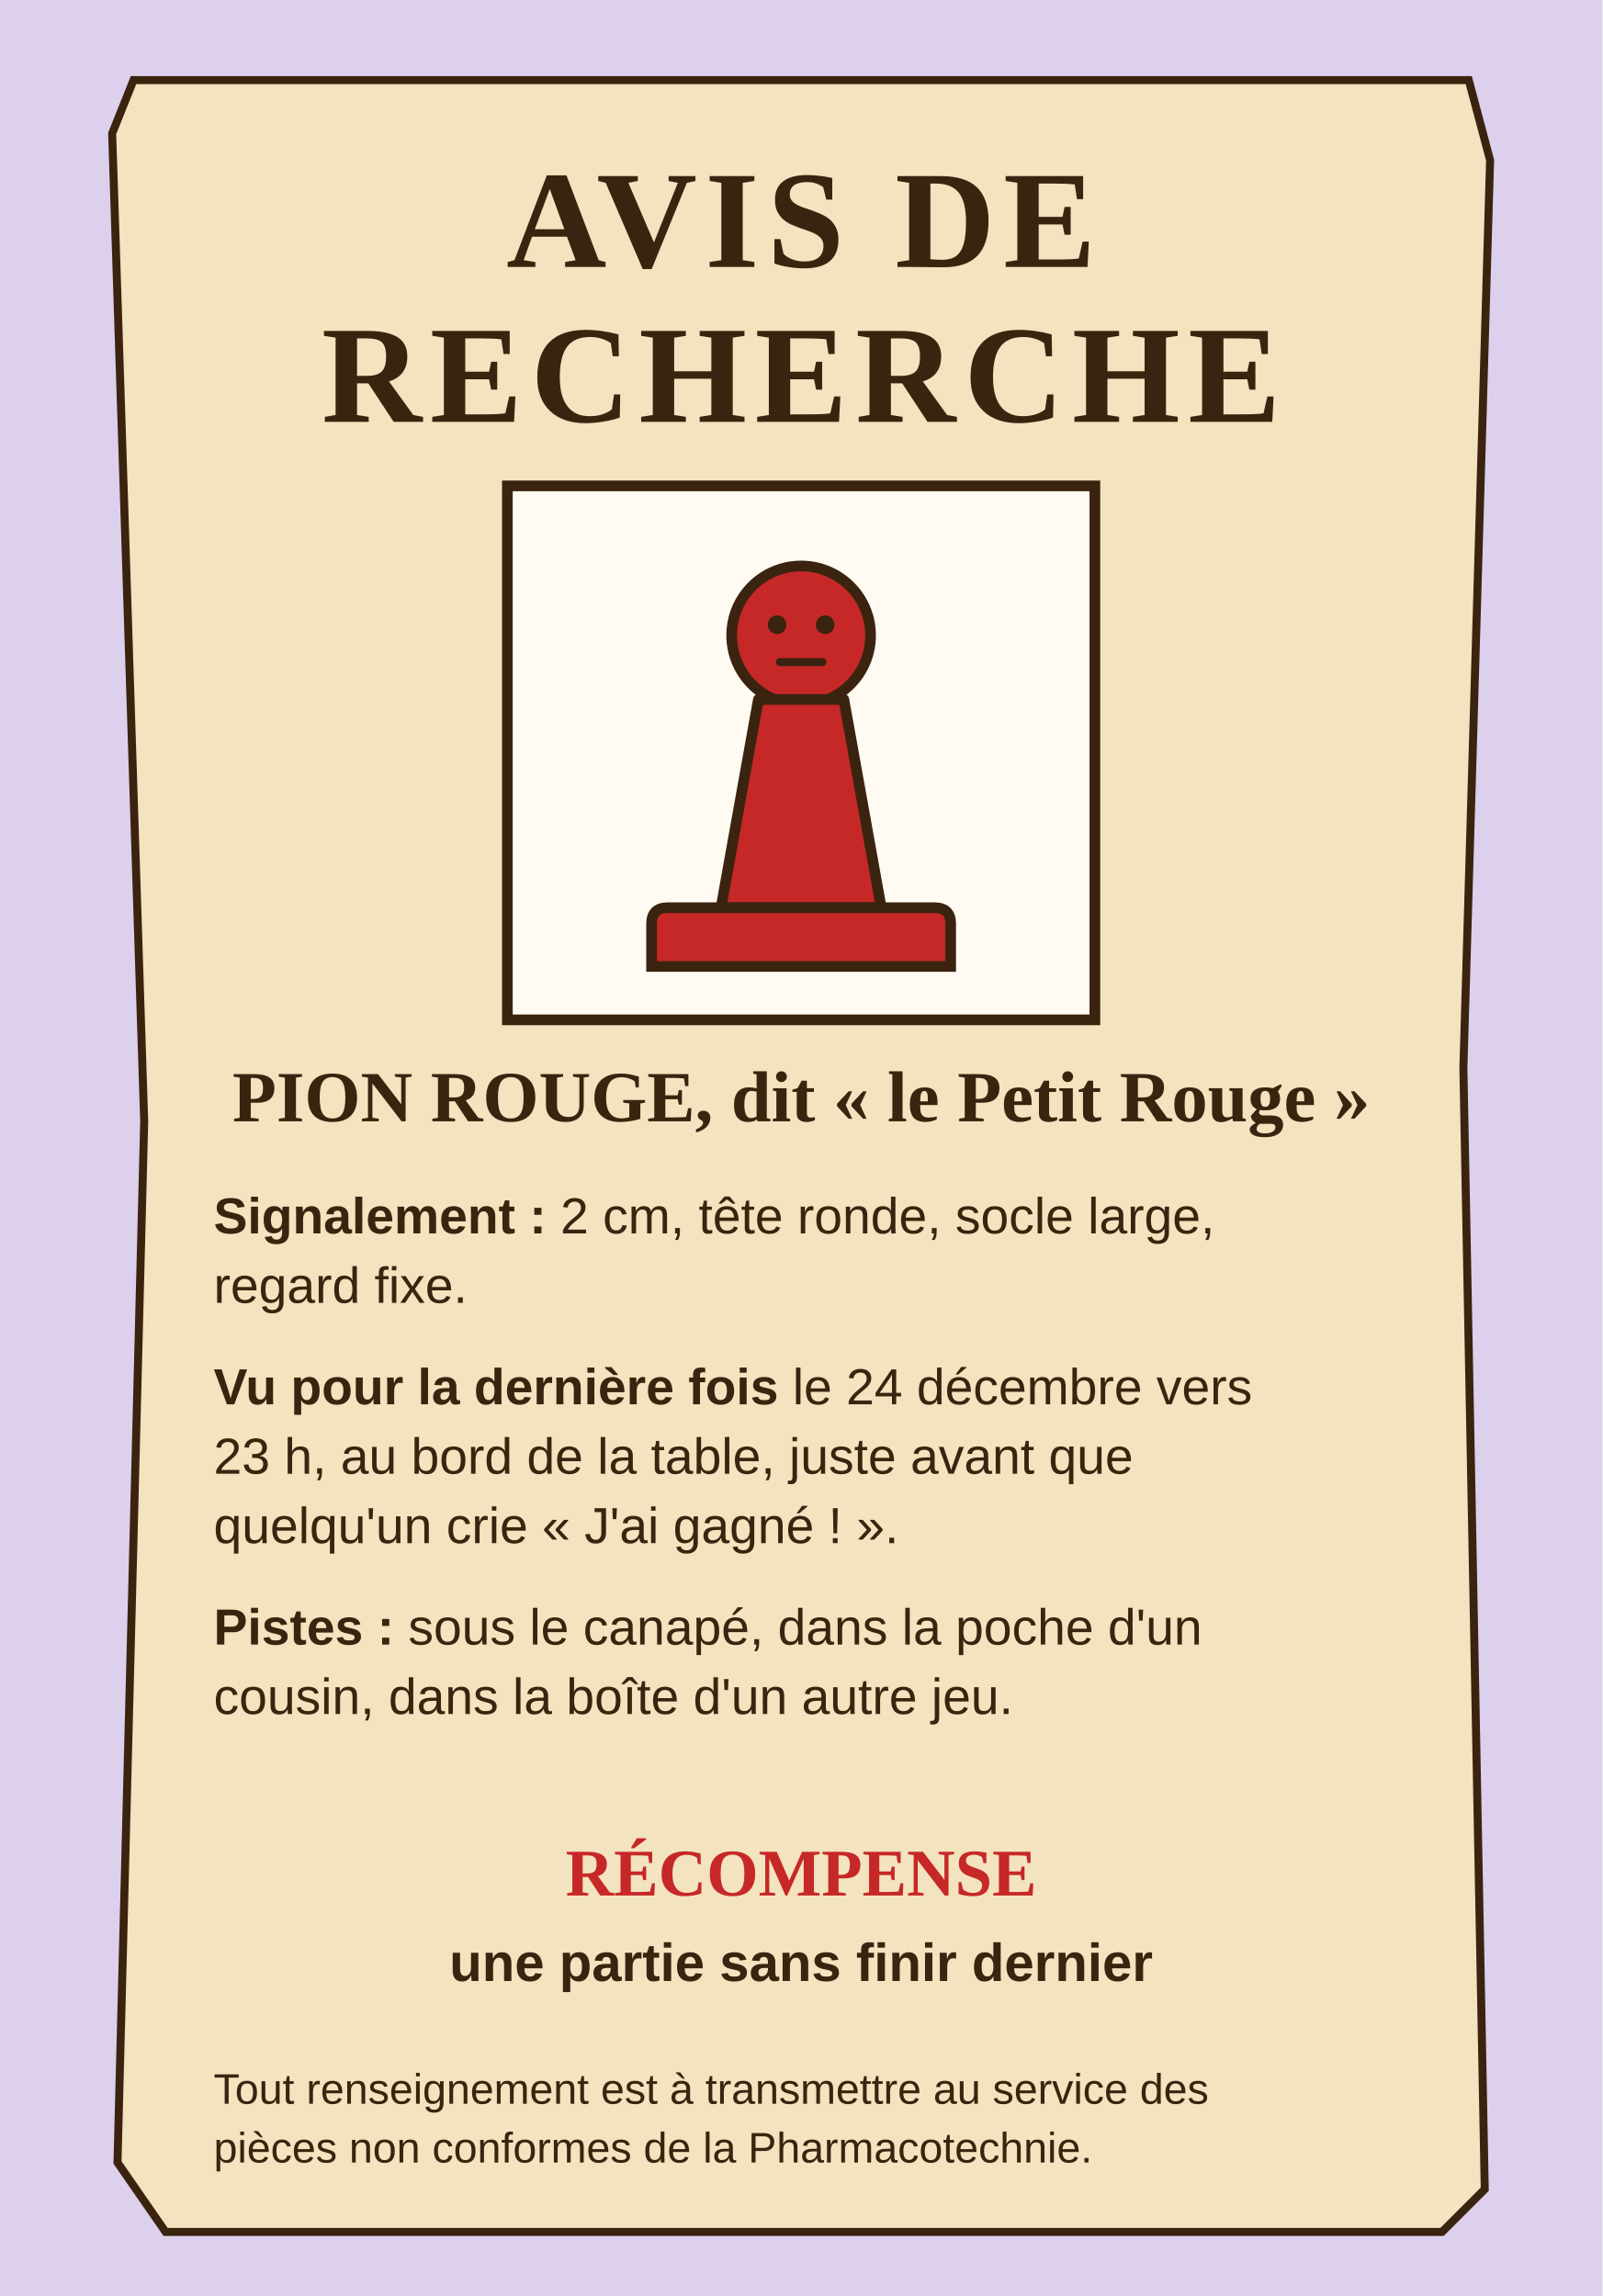
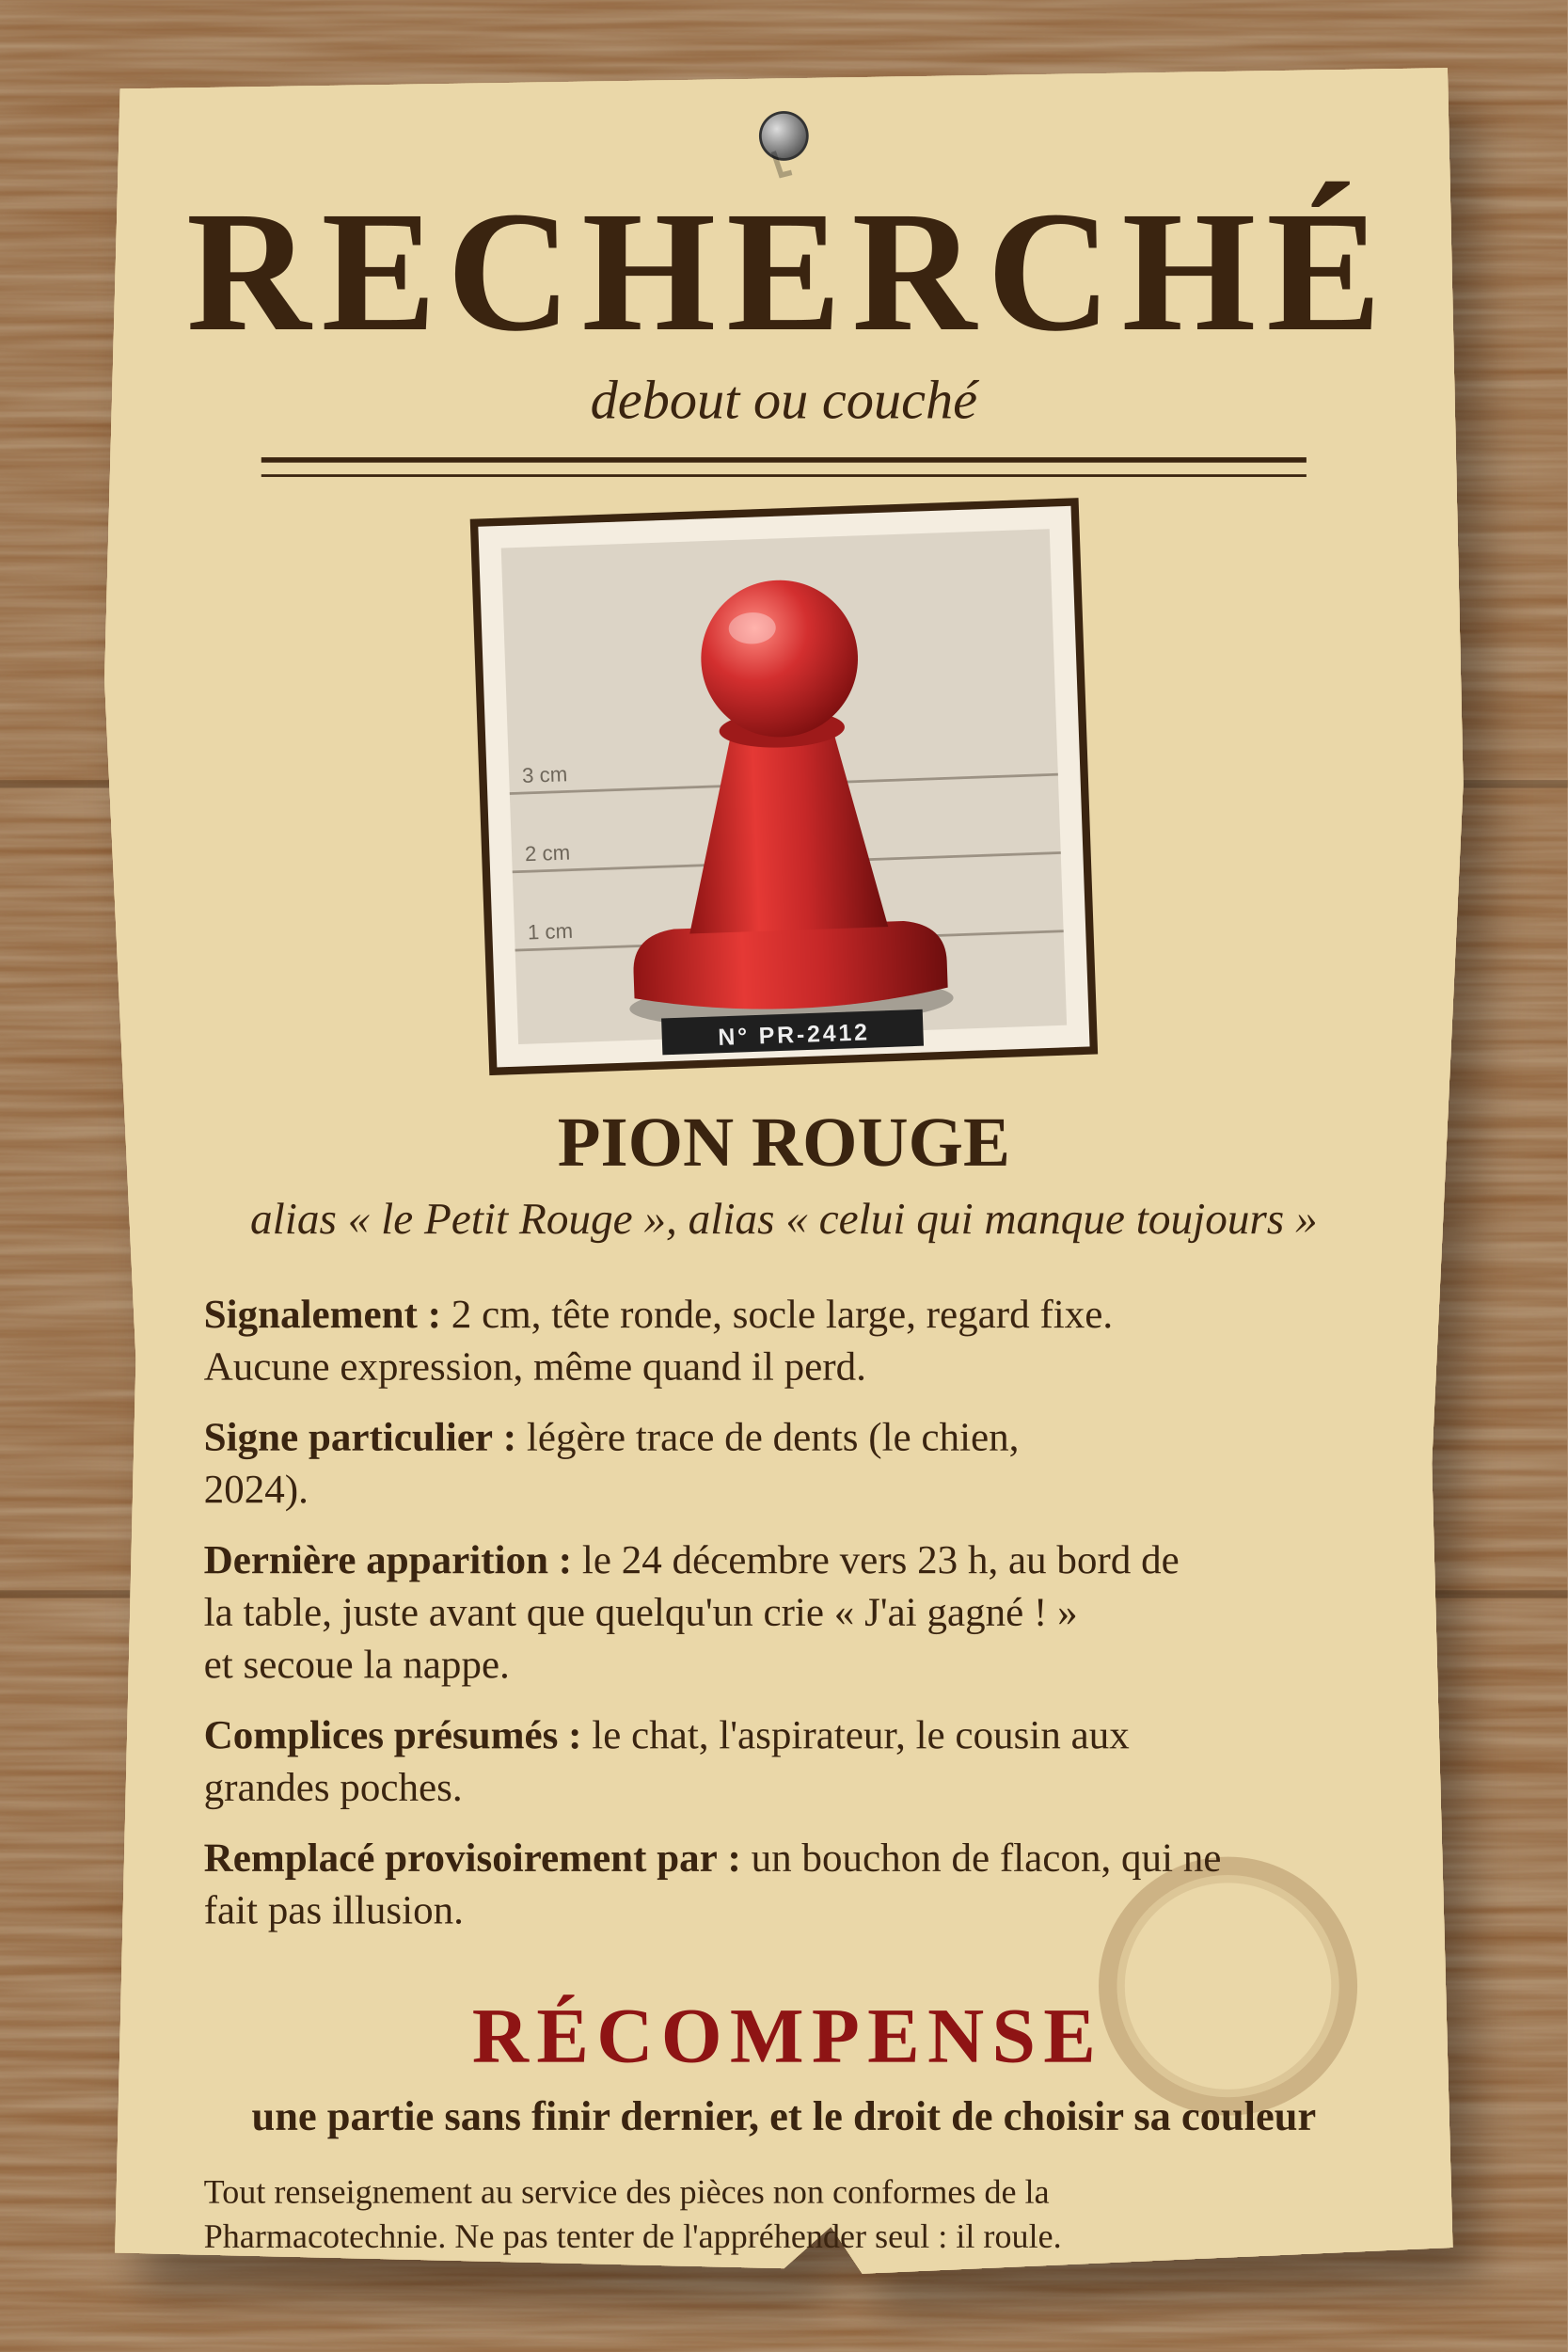
- <svg xmlns="http://www.w3.org/2000/svg" viewBox="0 0 600 860" role="img" aria-label="Avis de recherche : pion rouge, dit le Petit Rouge">
-   <rect width="600" height="860" fill="#DDD0EC" />
-   <path d="M50 30H550L558 60L548 400L556 820L540 836H62L44 810L54 420L42 50Z" fill="#F3E3BE" stroke="#3A2410" stroke-width="3" />
-   <text x="300" y="100" text-anchor="middle" font-family="Georgia,'Times New Roman',serif" font-size="52" font-weight="700" fill="#3A2410" letter-spacing="3">AVIS DE</text>
-   <text x="300" y="158" text-anchor="middle" font-family="Georgia,'Times New Roman',serif" font-size="52" font-weight="700" fill="#3A2410" letter-spacing="3">RECHERCHE</text>
-   <rect x="190" y="182" width="220" height="200" fill="#FFFBF2" stroke="#3A2410" stroke-width="4" />
-   <g transform="translate(300 300)">
-     <circle cy="-62" r="26" fill="#C62828" stroke="#3A2410" stroke-width="4" />
-     <path d="M-16 -38H16L30 40H-30Z" fill="#C62828" stroke="#3A2410" stroke-width="4" stroke-linejoin="round" />
-     <path d="M-50 40H50Q56 40 56 46V62H-56V46Q-56 40 -50 40Z" fill="#C62828" stroke="#3A2410" stroke-width="4" />
-     <circle cx="-9" cy="-66" r="3.5" fill="#3A2410" />
-     <circle cx="9" cy="-66" r="3.5" fill="#3A2410" />
-     <path d="M-8 -52H8" stroke="#3A2410" stroke-width="3" stroke-linecap="round" />
+ <svg xmlns="http://www.w3.org/2000/svg" viewBox="0 0 600 900" role="img" aria-label="Avis de recherche western : pion rouge, alias le Petit Rouge, disparu le soir du 24 décembre">
+   <defs>
+     <filter id="ombre" x="-20%" y="-20%" width="140%" height="140%">
+       <feGaussianBlur in="SourceAlpha" stdDeviation="9" />
+       <feOffset dx="10" dy="14" />
+       <feComponentTransfer>
+         <feFuncA type="linear" slope=".35" />
+       </feComponentTransfer>
+       <feMerge>
+         <feMergeNode />
+         <feMergeNode in="SourceGraphic" />
+       </feMerge>
+     </filter>
+     <filter id="papier">
+       <feTurbulence type="fractalNoise" baseFrequency=".9" numOctaves="2" seed="3" />
+       <feColorMatrix values="0 0 0 0 .5  0 0 0 0 .45  0 0 0 0 .35  0 0 0 .07 0" />
+       <feComposite in2="SourceGraphic" operator="in" />
+       <feBlend in="SourceGraphic" mode="multiply" />
+     </filter>
+     <filter id="bois">
+       <feTurbulence type="fractalNoise" baseFrequency=".008 .25" numOctaves="3" seed="8" />
+       <feColorMatrix values="0 0 0 0 .42  0 0 0 0 .27  0 0 0 0 .15  0 0 0 -1.2 1.25" />
+     </filter>
+     <filter id="vieux">
+       <feTurbulence type="fractalNoise" baseFrequency=".012" numOctaves="4" seed="5" />
+       <feColorMatrix values="0 0 0 0 .55  0 0 0 0 .38  0 0 0 0 .18  0 0 0 .55 -.05" />
+       <feComposite in2="SourceGraphic" operator="in" />
+       <feBlend in="SourceGraphic" mode="multiply" />
+     </filter>
+     <radialGradient id="brul" cx=".5" cy=".5" r=".72">
+       <stop offset=".72" stop-color="#7A4A1E" stop-opacity="0" />
+       <stop offset="1" stop-color="#5A3010" stop-opacity=".55" />
+     </radialGradient>
+     <radialGradient id="tete" cx=".35" cy=".3" r=".75">
+       <stop offset="0" stop-color="#FF8A80" />
+       <stop offset=".45" stop-color="#D32F2F" />
+       <stop offset="1" stop-color="#7F1010" />
+     </radialGradient>
+     <linearGradient id="corps" x1="0" x2="1">
+       <stop offset="0" stop-color="#8E1414" />
+       <stop offset=".35" stop-color="#E53935" />
+       <stop offset=".6" stop-color="#C62828" />
+       <stop offset="1" stop-color="#6E0E0E" />
+     </linearGradient>
+     <radialGradient id="clou" cx=".35" cy=".35" r=".7">
+       <stop offset="0" stop-color="#ddd" />
+       <stop offset="1" stop-color="#555" />
+     </radialGradient>
+   </defs>
+   <rect width="600" height="900" fill="#8A5A32" />
+   <rect width="600" height="900" filter="url(#bois)" />
+   <path d="M0 300H600M0 610H600" stroke="#3A2410" stroke-opacity=".35" stroke-width="3" />
+   <g filter="url(#ombre)">
+     <path id="feuille" d="M46 34L554 26L560 300L548 560L556 860L330 870L318 852L300 868L44 862L52 520L40 260Z" fill="#EAD7A8" />
  </g>
-   <text x="300" y="420" text-anchor="middle" font-family="Georgia,'Times New Roman',serif" font-size="27" font-weight="700" fill="#3A2410">PION ROUGE, dit « le Petit Rouge »</text>
-   <text x="80" y="462" font-family="Arial,Helvetica,sans-serif" font-size="19" fill="#3A2410">
-     <tspan font-weight="700">Signalement :</tspan> 2 cm, tête ronde, socle large,</text>
-   <text x="80" y="488" font-family="Arial,Helvetica,sans-serif" font-size="19" fill="#3A2410">regard fixe.</text>
-   <text x="80" y="526" font-family="Arial,Helvetica,sans-serif" font-size="19" fill="#3A2410">
-     <tspan font-weight="700">Vu pour la dernière fois</tspan> le 24 décembre vers</text>
-   <text x="80" y="552" font-family="Arial,Helvetica,sans-serif" font-size="19" fill="#3A2410">23 h, au bord de la table, juste avant que</text>
-   <text x="80" y="578" font-family="Arial,Helvetica,sans-serif" font-size="19" fill="#3A2410">quelqu'un crie « J'ai gagné ! ».</text>
-   <text x="80" y="616" font-family="Arial,Helvetica,sans-serif" font-size="19" fill="#3A2410">
-     <tspan font-weight="700">Pistes :</tspan> sous le canapé, dans la poche d'un</text>
-   <text x="80" y="642" font-family="Arial,Helvetica,sans-serif" font-size="19" fill="#3A2410">cousin, dans la boîte d'un autre jeu.</text>
-   <text x="300" y="710" text-anchor="middle" font-family="Georgia,'Times New Roman',serif" font-size="25" font-weight="700" fill="#C62828">RÉCOMPENSE</text>
-   <text x="300" y="742" text-anchor="middle" font-family="Arial,Helvetica,sans-serif" font-size="20" font-weight="700" fill="#3A2410">une partie sans finir dernier</text>
-   <text x="80" y="788" font-family="Arial,Helvetica,sans-serif" font-size="16" fill="#3A2410">Tout renseignement est à transmettre au service des</text>
-   <text x="80" y="810" font-family="Arial,Helvetica,sans-serif" font-size="16" fill="#3A2410">pièces non conformes de la Pharmacotechnie.</text>
+   <g filter="url(#vieux)">
+     <use href="#feuille" />
+   </g>
+   <use href="#feuille" fill="url(#brul)" />
+   <circle cx="470" cy="760" r="46" fill="none" stroke="#7A4A1E" stroke-opacity=".25" stroke-width="7" />
+   <circle cx="470" cy="760" r="41" fill="none" stroke="#7A4A1E" stroke-opacity=".12" stroke-width="3" />
+   <circle cx="300" cy="52" r="9" fill="url(#clou)" stroke="#333" />
+   <path d="M296 58l3 9 4-1" stroke="#0004" stroke-width="2" fill="none" />
+   <text x="300" y="126" text-anchor="middle" font-family="Georgia,'Times New Roman',serif" font-size="66" font-weight="700" fill="#3A2410" letter-spacing="4">RECHERCHÉ</text>
+   <text x="300" y="160" text-anchor="middle" font-family="Georgia,'Times New Roman',serif" font-size="21" font-style="italic" fill="#3A2410">debout ou couché</text>
+   <path d="M100 176H500" stroke="#3A2410" stroke-width="2" />
+   <path d="M100 182H500" stroke="#3A2410" stroke-width="1" />
+   <g transform="rotate(-2 300 300)">
+     <rect x="185" y="196" width="230" height="210" fill="#F4EDE0" stroke="#3A2410" stroke-width="3" />
+     <rect x="195" y="206" width="210" height="190" fill="#DCD4C6" />
+     <path d="M195 300H405M195 330H405M195 360H405" stroke="#9C9284" stroke-width="1" />
+     <text x="200" y="296" font-family="Arial,Helvetica,sans-serif" font-size="8" fill="#6E665A">3 cm</text>
+     <text x="200" y="326" font-family="Arial,Helvetica,sans-serif" font-size="8" fill="#6E665A">2 cm</text>
+     <text x="200" y="356" font-family="Arial,Helvetica,sans-serif" font-size="8" fill="#6E665A">1 cm</text>
+     <ellipse cx="300" cy="384" rx="62" ry="9" fill="#000" opacity=".25" />
+     <path d="M240 370Q240 356 256 354H344Q360 356 360 370V380Q300 392 240 380Z" fill="url(#corps)" />
+     <path d="M281 278H319L338 356H262Z" fill="url(#corps)" />
+     <ellipse cx="300" cy="279" rx="24" ry="7" fill="#9E1A1A" />
+     <circle cx="300" cy="252" r="30" fill="url(#tete)" />
+     <ellipse cx="290" cy="240" rx="9" ry="6" fill="#fff" opacity=".35" />
+     <rect x="250" y="388" width="100" height="14" fill="#1F1F1F" />
+     <text x="300" y="399" text-anchor="middle" font-family="Arial,Helvetica,sans-serif" font-size="9" font-weight="700" fill="#eee" letter-spacing="1">N° PR-2412</text>
+   </g>
+   <text x="300" y="446" text-anchor="middle" font-family="Georgia,'Times New Roman',serif" font-size="27" font-weight="700" fill="#3A2410">PION ROUGE</text>
+   <text x="300" y="472" text-anchor="middle" font-family="Georgia,'Times New Roman',serif" font-size="17" font-style="italic" fill="#3A2410">alias « le Petit Rouge », alias « celui qui manque toujours »</text>
+   <text x="78" y="508" font-family="Georgia,'Times New Roman',serif" font-size="15.5" fill="#3A2410">
+     <tspan font-weight="700">Signalement :</tspan> 2 cm, tête ronde, socle large, regard fixe.</text>
+   <text x="78" y="528" font-family="Georgia,'Times New Roman',serif" font-size="15.5" fill="#3A2410">Aucune expression, même quand il perd.</text>
+   <text x="78" y="555" font-family="Georgia,'Times New Roman',serif" font-size="15.5" fill="#3A2410">
+     <tspan font-weight="700">Signe particulier :</tspan> légère trace de dents (le chien,</text>
+   <text x="78" y="575" font-family="Georgia,'Times New Roman',serif" font-size="15.5" fill="#3A2410">2024).</text>
+   <text x="78" y="602" font-family="Georgia,'Times New Roman',serif" font-size="15.5" fill="#3A2410">
+     <tspan font-weight="700">Dernière apparition :</tspan> le 24 décembre vers 23 h, au bord de</text>
+   <text x="78" y="622" font-family="Georgia,'Times New Roman',serif" font-size="15.5" fill="#3A2410">la table, juste avant que quelqu'un crie « J'ai gagné ! »</text>
+   <text x="78" y="642" font-family="Georgia,'Times New Roman',serif" font-size="15.5" fill="#3A2410">et secoue la nappe.</text>
+   <text x="78" y="669" font-family="Georgia,'Times New Roman',serif" font-size="15.5" fill="#3A2410">
+     <tspan font-weight="700">Complices présumés :</tspan> le chat, l'aspirateur, le cousin aux</text>
+   <text x="78" y="689" font-family="Georgia,'Times New Roman',serif" font-size="15.5" fill="#3A2410">grandes poches.</text>
+   <text x="78" y="716" font-family="Georgia,'Times New Roman',serif" font-size="15.5" fill="#3A2410">
+     <tspan font-weight="700">Remplacé provisoirement par :</tspan> un bouchon de flacon, qui ne</text>
+   <text x="78" y="736" font-family="Georgia,'Times New Roman',serif" font-size="15.5" fill="#3A2410">fait pas illusion.</text>
+   <text x="300" y="789" text-anchor="middle" font-family="Georgia,'Times New Roman',serif" font-size="30" font-weight="700" fill="#8E1414" letter-spacing="3">RÉCOMPENSE</text>
+   <text x="300" y="815" text-anchor="middle" font-family="Georgia,'Times New Roman',serif" font-size="16" font-weight="700" fill="#3A2410">une partie sans finir dernier, et le droit de choisir sa couleur</text>
+   <text x="78" y="843" font-family="Georgia,'Times New Roman',serif" font-size="13" fill="#3A2410">Tout renseignement au service des pièces non conformes de la</text>
+   <text x="78" y="860" font-family="Georgia,'Times New Roman',serif" font-size="13" fill="#3A2410">Pharmacotechnie. Ne pas tenter de l'appréhender seul : il roule.</text>
</svg>
